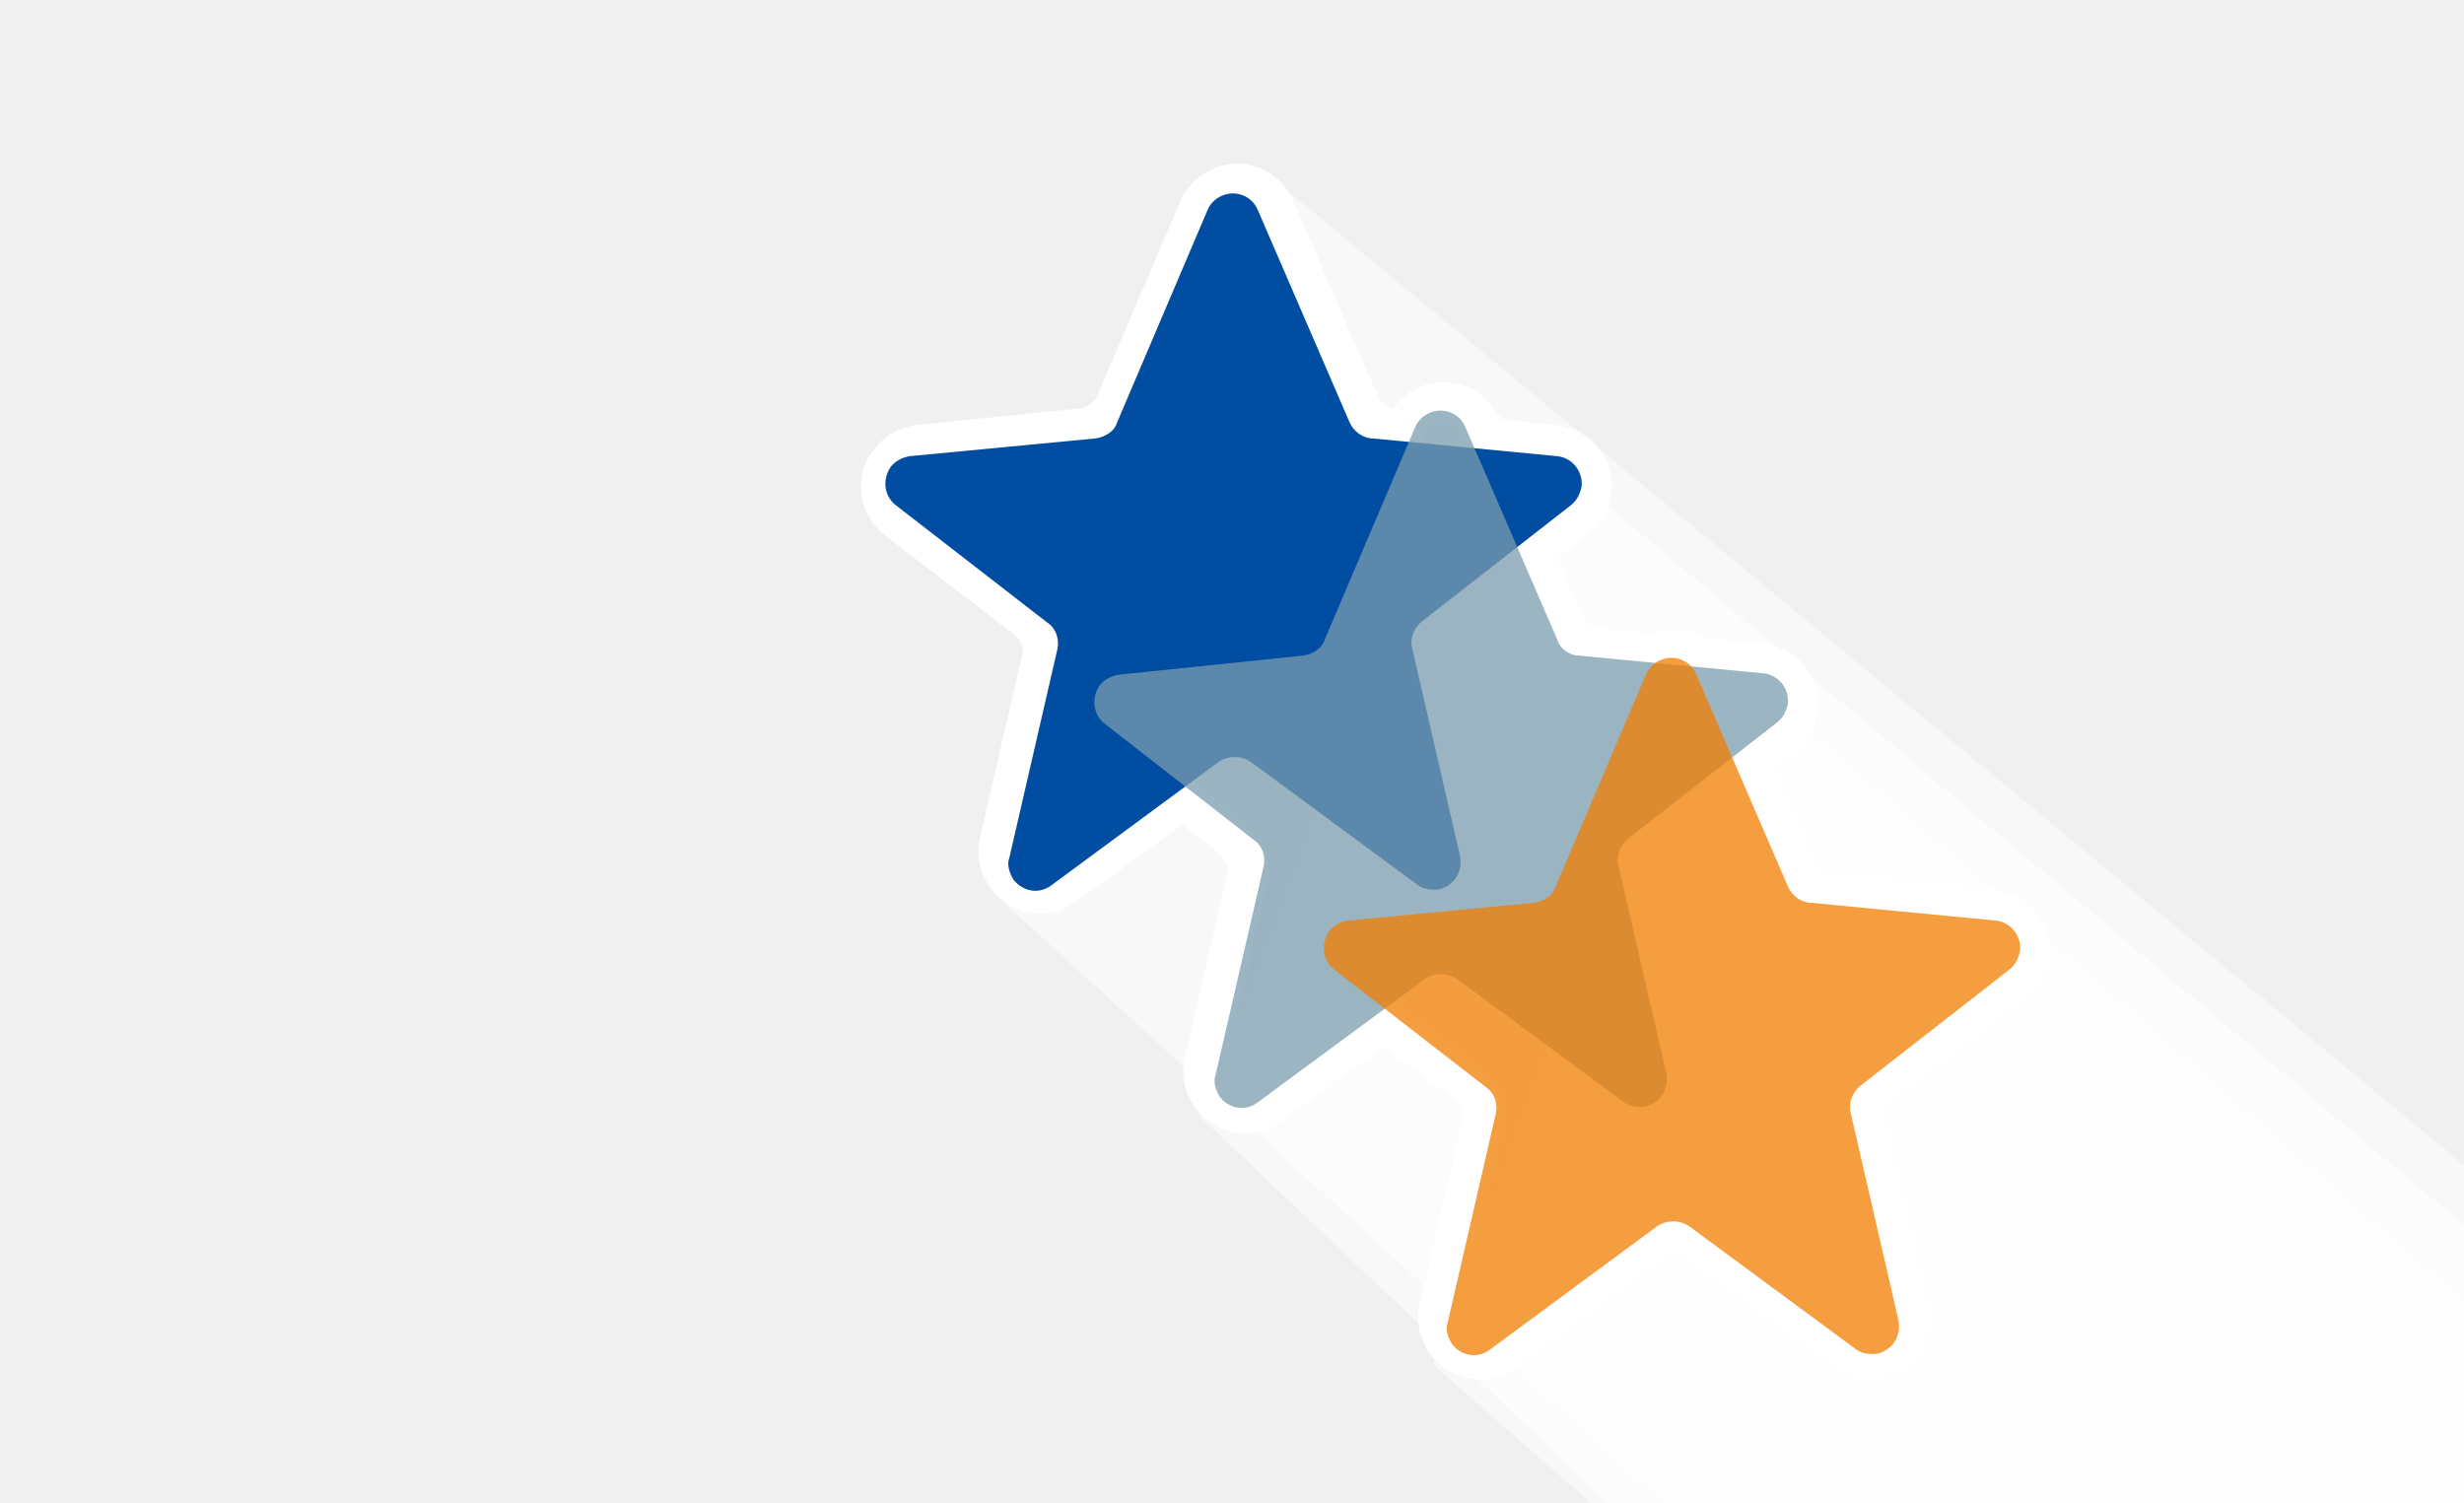
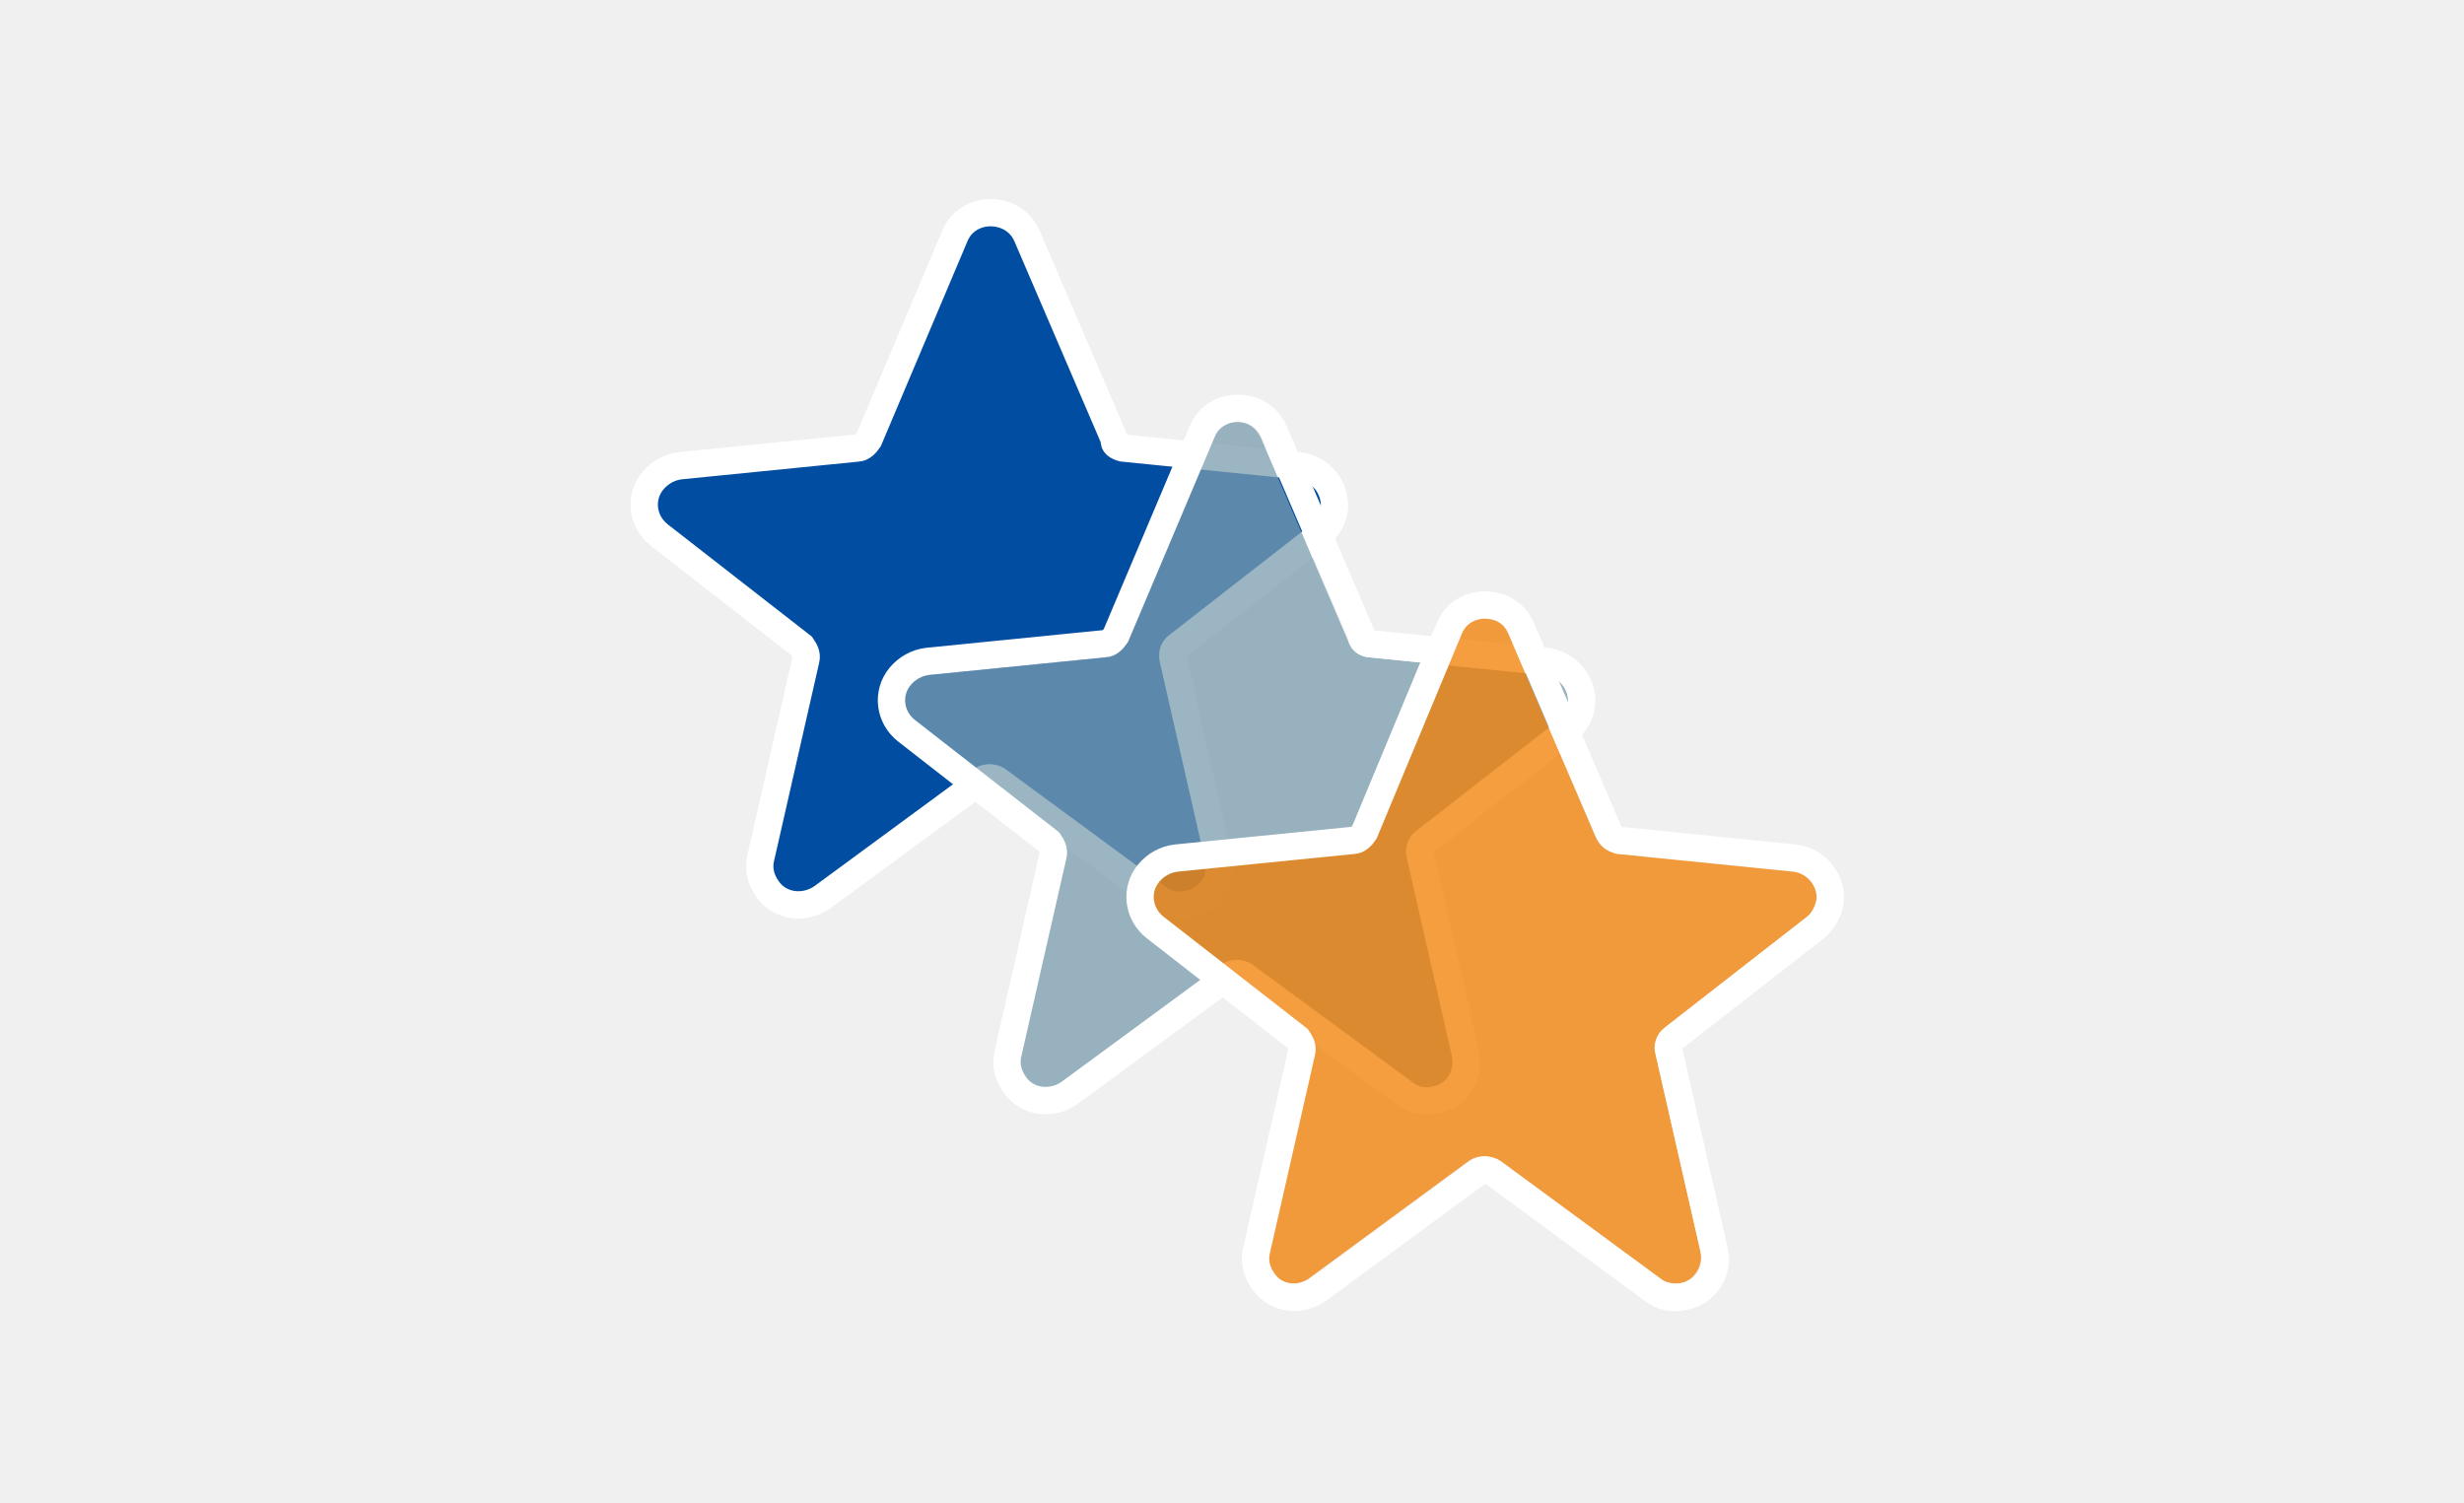
<svg xmlns="http://www.w3.org/2000/svg" version="1.1" id="Ebene_1" x="0px" y="0px" viewBox="0 0 180.4 110" style="enable-background:new 0 0 180.4 110;" xml:space="preserve">
  <style type="text/css">
- 	.st0{fill:none;stroke:#FFFFFF;stroke-width:3;}
- 	.st1{opacity:0.5;fill-rule:evenodd;clip-rule:evenodd;fill:#FFFFFF;enable-background:new    ;}
- 	.st2{fill-rule:evenodd;clip-rule:evenodd;fill:#004DA1;}
- 	.st3{opacity:0.75;fill-rule:evenodd;clip-rule:evenodd;fill:#7A9CAF;enable-background:new    ;}
- 	.st4{opacity:0.75;fill-rule:evenodd;clip-rule:evenodd;fill:#F17D00;enable-background:new    ;}
+ 	.st0{fill-rule:evenodd;clip-rule:evenodd;fill:#004DA1;stroke:#FFFFFF;stroke-width:2;}
+ 	.st1{opacity:0.75;fill-rule:evenodd;clip-rule:evenodd;fill:#7A9CAF;}
+ 	.st2{fill:none;stroke:#FFFFFF;stroke-width:2;}
+ 	.st3{opacity:0.75;fill-rule:evenodd;clip-rule:evenodd;fill:#F17D00;}
</style>
-   <g>
-     <g id="Group-20" transform="translate(1, 0)">
-       <path id="Stroke-3" class="st0" d="M100.3,74.8l-8.4,6.1c-1.3,1-3.2,0.7-4.2-0.7c-0.5-0.7-0.7-1.6-0.5-2.4l3.1-13.4    c0.3-1.1-0.2-2.3-1.1-3.1l-3.6-2.8l-8.7,6.3c-1.3,1-3.2,0.7-4.2-0.7c-0.5-0.7-0.7-1.6-0.5-2.4l3.1-13.4c0.3-1.1-0.2-2.3-1.1-3    l-9.5-7.3c-1.3-1-1.6-2.9-0.5-4.2c0.5-0.7,1.3-1.1,2.1-1.2l11.9-1.2c1.1-0.1,2-0.8,2.5-1.8l6.1-14.3c0.7-1.5,2.4-2.2,3.9-1.6    c0.7,0.3,1.3,0.9,1.6,1.6l6.2,14.3c0.4,1,1.4,1.7,2.5,1.8l0.8,0.1l0.1-0.2c0.7-1.5,2.4-2.2,3.9-1.6c0.7,0.3,1.3,0.9,1.6,1.6    l0.3,0.8l5.1,0.5c1.6,0.2,2.9,1.6,2.7,3.3c-0.1,0.8-0.5,1.6-1.2,2.1l-3.1,2.4l2.3,5.3c0.4,1,1.4,1.7,2.5,1.8l4.3,0.4    c0.8-0.4,1.7-0.4,2.5-0.1c0.2,0.1,0.5,0.2,0.7,0.4l4.4,0.4c1.6,0.2,2.9,1.6,2.7,3.3c-0.1,0.8-0.5,1.6-1.2,2.1l-2.3,1.7l3.4,7.9    c0.4,1,1.4,1.7,2.5,1.8l11.8,1.2c1.6,0.2,2.9,1.6,2.7,3.3c-0.1,0.8-0.5,1.6-1.2,2.1l-9.5,7.3c-0.9,0.7-1.4,1.9-1.1,3.1l3.1,13.4    c0.4,1.6-0.6,3.2-2.2,3.6c-0.8,0.2-1.7,0-2.4-0.5l-10.8-7.9c-1.1-0.8-2.5-0.8-3.5,0l-10.8,7.9c-1.3,1-3.2,0.7-4.2-0.7    c-0.5-0.7-0.7-1.6-0.5-2.4l3.1-13.4c0.3-1.1-0.2-2.3-1.1-3.1L100.3,74.8z" />
-       <polygon id="Fill-5" class="st1" points="179.4,85.3 179.4,110.6 121.4,110.6 72.6,66.2 92,12.9   " />
-       <polygon id="Fill-8" class="st1" points="179.4,89.7 179.4,110.6 117.3,110.6 86.8,81.7 106.7,28.6   " />
-       <polygon id="Fill-11" class="st1" points="103.9,99.9 123.4,46.5 179.4,95.3 179.4,110.6 116.1,110.6   " />
-       <path id="Fill-14" class="st2" d="M99.5,32.1l13.5,1.3c1.1,0.1,1.9,1.1,1.8,2.2c-0.1,0.5-0.3,1-0.8,1.4l-10.9,8.5    c-0.6,0.5-0.9,1.3-0.7,2l3.5,15.2c0.2,1.1-0.4,2.1-1.5,2.4c-0.6,0.1-1.2,0-1.6-0.3l-12.2-9c-0.7-0.5-1.7-0.5-2.4,0l-12.2,9    c-0.9,0.7-2.1,0.5-2.8-0.4c-0.3-0.5-0.5-1.1-0.3-1.6l3.5-15.2c0.2-0.8-0.1-1.6-0.7-2L64.6,37c-0.9-0.7-1-1.9-0.4-2.8    c0.3-0.4,0.8-0.7,1.4-0.8l13.6-1.3c0.7-0.1,1.4-0.5,1.6-1.2l6.6-15.5c0.4-1,1.6-1.5,2.6-1.1c0.5,0.2,0.9,0.6,1.1,1.1l6.7,15.5    C98.1,31.6,98.8,32.1,99.5,32.1" />
-       <path id="Fill-16" class="st3" d="M114.6,48l13.5,1.3c1.1,0.1,1.9,1.1,1.8,2.2c-0.1,0.5-0.3,1-0.8,1.4l-10.9,8.5    c-0.6,0.5-0.9,1.3-0.7,2l3.5,15.2c0.2,1.1-0.4,2.1-1.5,2.4c-0.6,0.1-1.2,0-1.6-0.3l-12.2-9c-0.7-0.5-1.7-0.5-2.4,0l-12.2,9    c-0.9,0.7-2.1,0.5-2.8-0.4c-0.3-0.5-0.5-1.1-0.3-1.6l3.5-15.2c0.2-0.8-0.1-1.6-0.7-2l-10.9-8.5c-0.9-0.7-1-1.9-0.4-2.8    c0.3-0.4,0.8-0.7,1.4-0.8L94.4,48c0.7-0.1,1.4-0.5,1.6-1.2l6.6-15.5c0.4-1,1.6-1.5,2.6-1.1c0.5,0.2,0.9,0.6,1.1,1.1l6.7,15.5    C113.2,47.5,113.9,48,114.6,48" />
-       <path id="Fill-18" class="st4" d="M131.6,66.1l13.5,1.3c1.1,0.1,1.9,1.1,1.8,2.2c-0.1,0.5-0.3,1-0.8,1.4l-10.9,8.5    c-0.6,0.5-0.9,1.3-0.7,2l3.5,15.2c0.2,1.1-0.4,2.1-1.5,2.4c-0.6,0.1-1.2,0-1.6-0.3l-12.2-9c-0.7-0.5-1.7-0.5-2.4,0l-12.2,9    c-0.9,0.7-2.1,0.5-2.8-0.4c-0.3-0.5-0.5-1.1-0.3-1.6l3.5-15.2c0.2-0.8-0.1-1.6-0.7-2L96.7,71c-0.9-0.7-1-1.9-0.4-2.8    c0.3-0.4,0.8-0.7,1.4-0.8l13.6-1.3c0.7-0.1,1.4-0.5,1.6-1.2l6.6-15.5c0.4-1,1.6-1.5,2.6-1.1c0.5,0.2,0.9,0.6,1.1,1.1l6.7,15.5    C130.2,65.6,130.9,66.1,131.6,66.1" />
+   <g id="icon_x2F_4.0_x2F_desktop_x5F_ZWH_x2F_stars">
+     <g id="Group-10" transform="translate(2, 2)">
+       <path id="_x30_3-blau" class="st0" d="M80.2,30.8l12.9,1.3c1.6,0.2,2.7,1.6,2.6,3.1c-0.1,0.8-0.5,1.5-1.1,2l-10.4,8.1    c-0.3,0.2-0.4,0.6-0.3,1l3.3,14.5c0.4,1.5-0.6,3.1-2.2,3.4c-0.8,0.2-1.7,0-2.3-0.5l-11.7-8.6c-0.3-0.2-0.8-0.2-1.1,0l-11.7,8.6    c-1.3,0.9-3.1,0.7-4-0.6c-0.5-0.7-0.7-1.5-0.5-2.3l3.3-14.5c0.1-0.4-0.1-0.7-0.3-1l-10.4-8.1c-1.3-1-1.5-2.8-0.5-4    c0.5-0.6,1.2-1,2-1.1l13-1.3c0.3,0,0.6-0.3,0.8-0.6l6.3-14.9c0.6-1.5,2.3-2.1,3.8-1.5c0.7,0.3,1.2,0.8,1.5,1.5l6.4,14.9    C79.5,30.5,79.8,30.7,80.2,30.8z" />
+       <g id="Group-2" transform="translate(19, 15.02616)">
+         <path id="_x30_2-grün" class="st1" d="M79.2,31.1l12.9,1.3c1.1,0.1,1.8,1,1.7,2.1c-0.1,0.5-0.3,1-0.7,1.3l-10.4,8.1     c-0.6,0.5-0.9,1.2-0.7,1.9l3.3,14.5c0.2,1-0.4,2.1-1.4,2.3c-0.5,0.1-1.1,0-1.6-0.3l-11.7-8.6c-0.7-0.5-1.6-0.5-2.3,0l-11.7,8.6     c-0.9,0.6-2.1,0.4-2.7-0.4c-0.3-0.4-0.4-1-0.3-1.6L57,45.8c0.2-0.7-0.1-1.5-0.7-1.9l-10.4-8.1c-0.8-0.6-1-1.9-0.3-2.7     c0.3-0.4,0.8-0.7,1.3-0.7l13-1.3c0.7-0.1,1.3-0.5,1.6-1.2L67.8,15c0.4-1,1.5-1.4,2.5-1c0.5,0.2,0.8,0.6,1,1l6.4,14.9     C77.9,30.6,78.5,31,79.2,31.1z" />
+         <path id="_x30_2-grün_1_" class="st2" d="M79.3,30.1l12.9,1.3c1.6,0.2,2.7,1.6,2.6,3.1c-0.1,0.8-0.5,1.5-1.1,2l-10.4,8.1     c-0.3,0.2-0.4,0.6-0.3,1l3.3,14.5c0.4,1.5-0.6,3.1-2.2,3.4c-0.8,0.2-1.7,0-2.3-0.5l-11.7-8.6c-0.3-0.2-0.8-0.2-1.1,0l-11.7,8.6     c-1.3,0.9-3.1,0.7-4-0.6c-0.5-0.7-0.7-1.5-0.5-2.3l3.3-14.5c0.1-0.4-0.1-0.7-0.3-1l-10.4-8.1c-1.3-1-1.5-2.8-0.5-4     c0.5-0.6,1.2-1,2-1.1l13-1.3c0.3,0,0.6-0.3,0.8-0.6l6.3-14.9c0.6-1.5,2.3-2.1,3.8-1.5c0.7,0.3,1.2,0.8,1.5,1.5l6.4,14.9     C78.7,29.9,79,30.1,79.3,30.1z" />
+       </g>
+       <g id="Group" transform="translate(38, 30.02616)">
+         <path id="_x30_1-türkis" class="st3" d="M78.4,30.4l12.9,1.3c1.1,0.1,1.8,1,1.7,2.1c-0.1,0.5-0.3,1-0.7,1.3l-10.4,8.1     c-0.6,0.5-0.9,1.2-0.7,1.9l3.3,14.5c0.2,1-0.4,2.1-1.4,2.3c-0.5,0.1-1.1,0-1.6-0.3L69.8,53c-0.7-0.5-1.6-0.5-2.3,0l-11.7,8.6     c-0.9,0.6-2.1,0.4-2.7-0.4c-0.3-0.4-0.4-1-0.3-1.6l3.3-14.5c0.2-0.7-0.1-1.5-0.7-1.9l-10.4-8.1c-0.8-0.6-1-1.9-0.3-2.7     c0.3-0.4,0.8-0.7,1.3-0.7l13-1.3c0.7-0.1,1.3-0.5,1.6-1.2l6.3-14.9c0.4-1,1.5-1.4,2.5-1c0.5,0.2,0.8,0.6,1,1l6.4,14.9     C77.1,29.9,77.7,30.4,78.4,30.4z" />
+         <path id="_x30_1-türkis_1_" class="st2" d="M78.5,29.5l12.9,1.3c1.6,0.2,2.7,1.6,2.6,3.1c-0.1,0.8-0.5,1.5-1.1,2L82.5,44     c-0.3,0.2-0.4,0.6-0.3,1l3.3,14.5c0.4,1.5-0.6,3.1-2.2,3.4c-0.8,0.2-1.7,0-2.3-0.5l-11.7-8.6c-0.3-0.2-0.8-0.2-1.1,0l-11.7,8.6     c-1.3,0.9-3.1,0.7-4-0.6c-0.5-0.7-0.7-1.5-0.5-2.3l3.3-14.5c0.1-0.4-0.1-0.7-0.3-1l-10.4-8.1c-1.3-1-1.5-2.8-0.5-4     c0.5-0.6,1.2-1,2-1.1l13-1.3c0.3,0,0.6-0.3,0.8-0.6L66.1,14c0.6-1.5,2.3-2.1,3.8-1.5c0.7,0.3,1.2,0.8,1.5,1.5l6.4,14.9     C77.9,29.2,78.2,29.4,78.5,29.5z" />
+       </g>
    </g>
  </g>
</svg>
